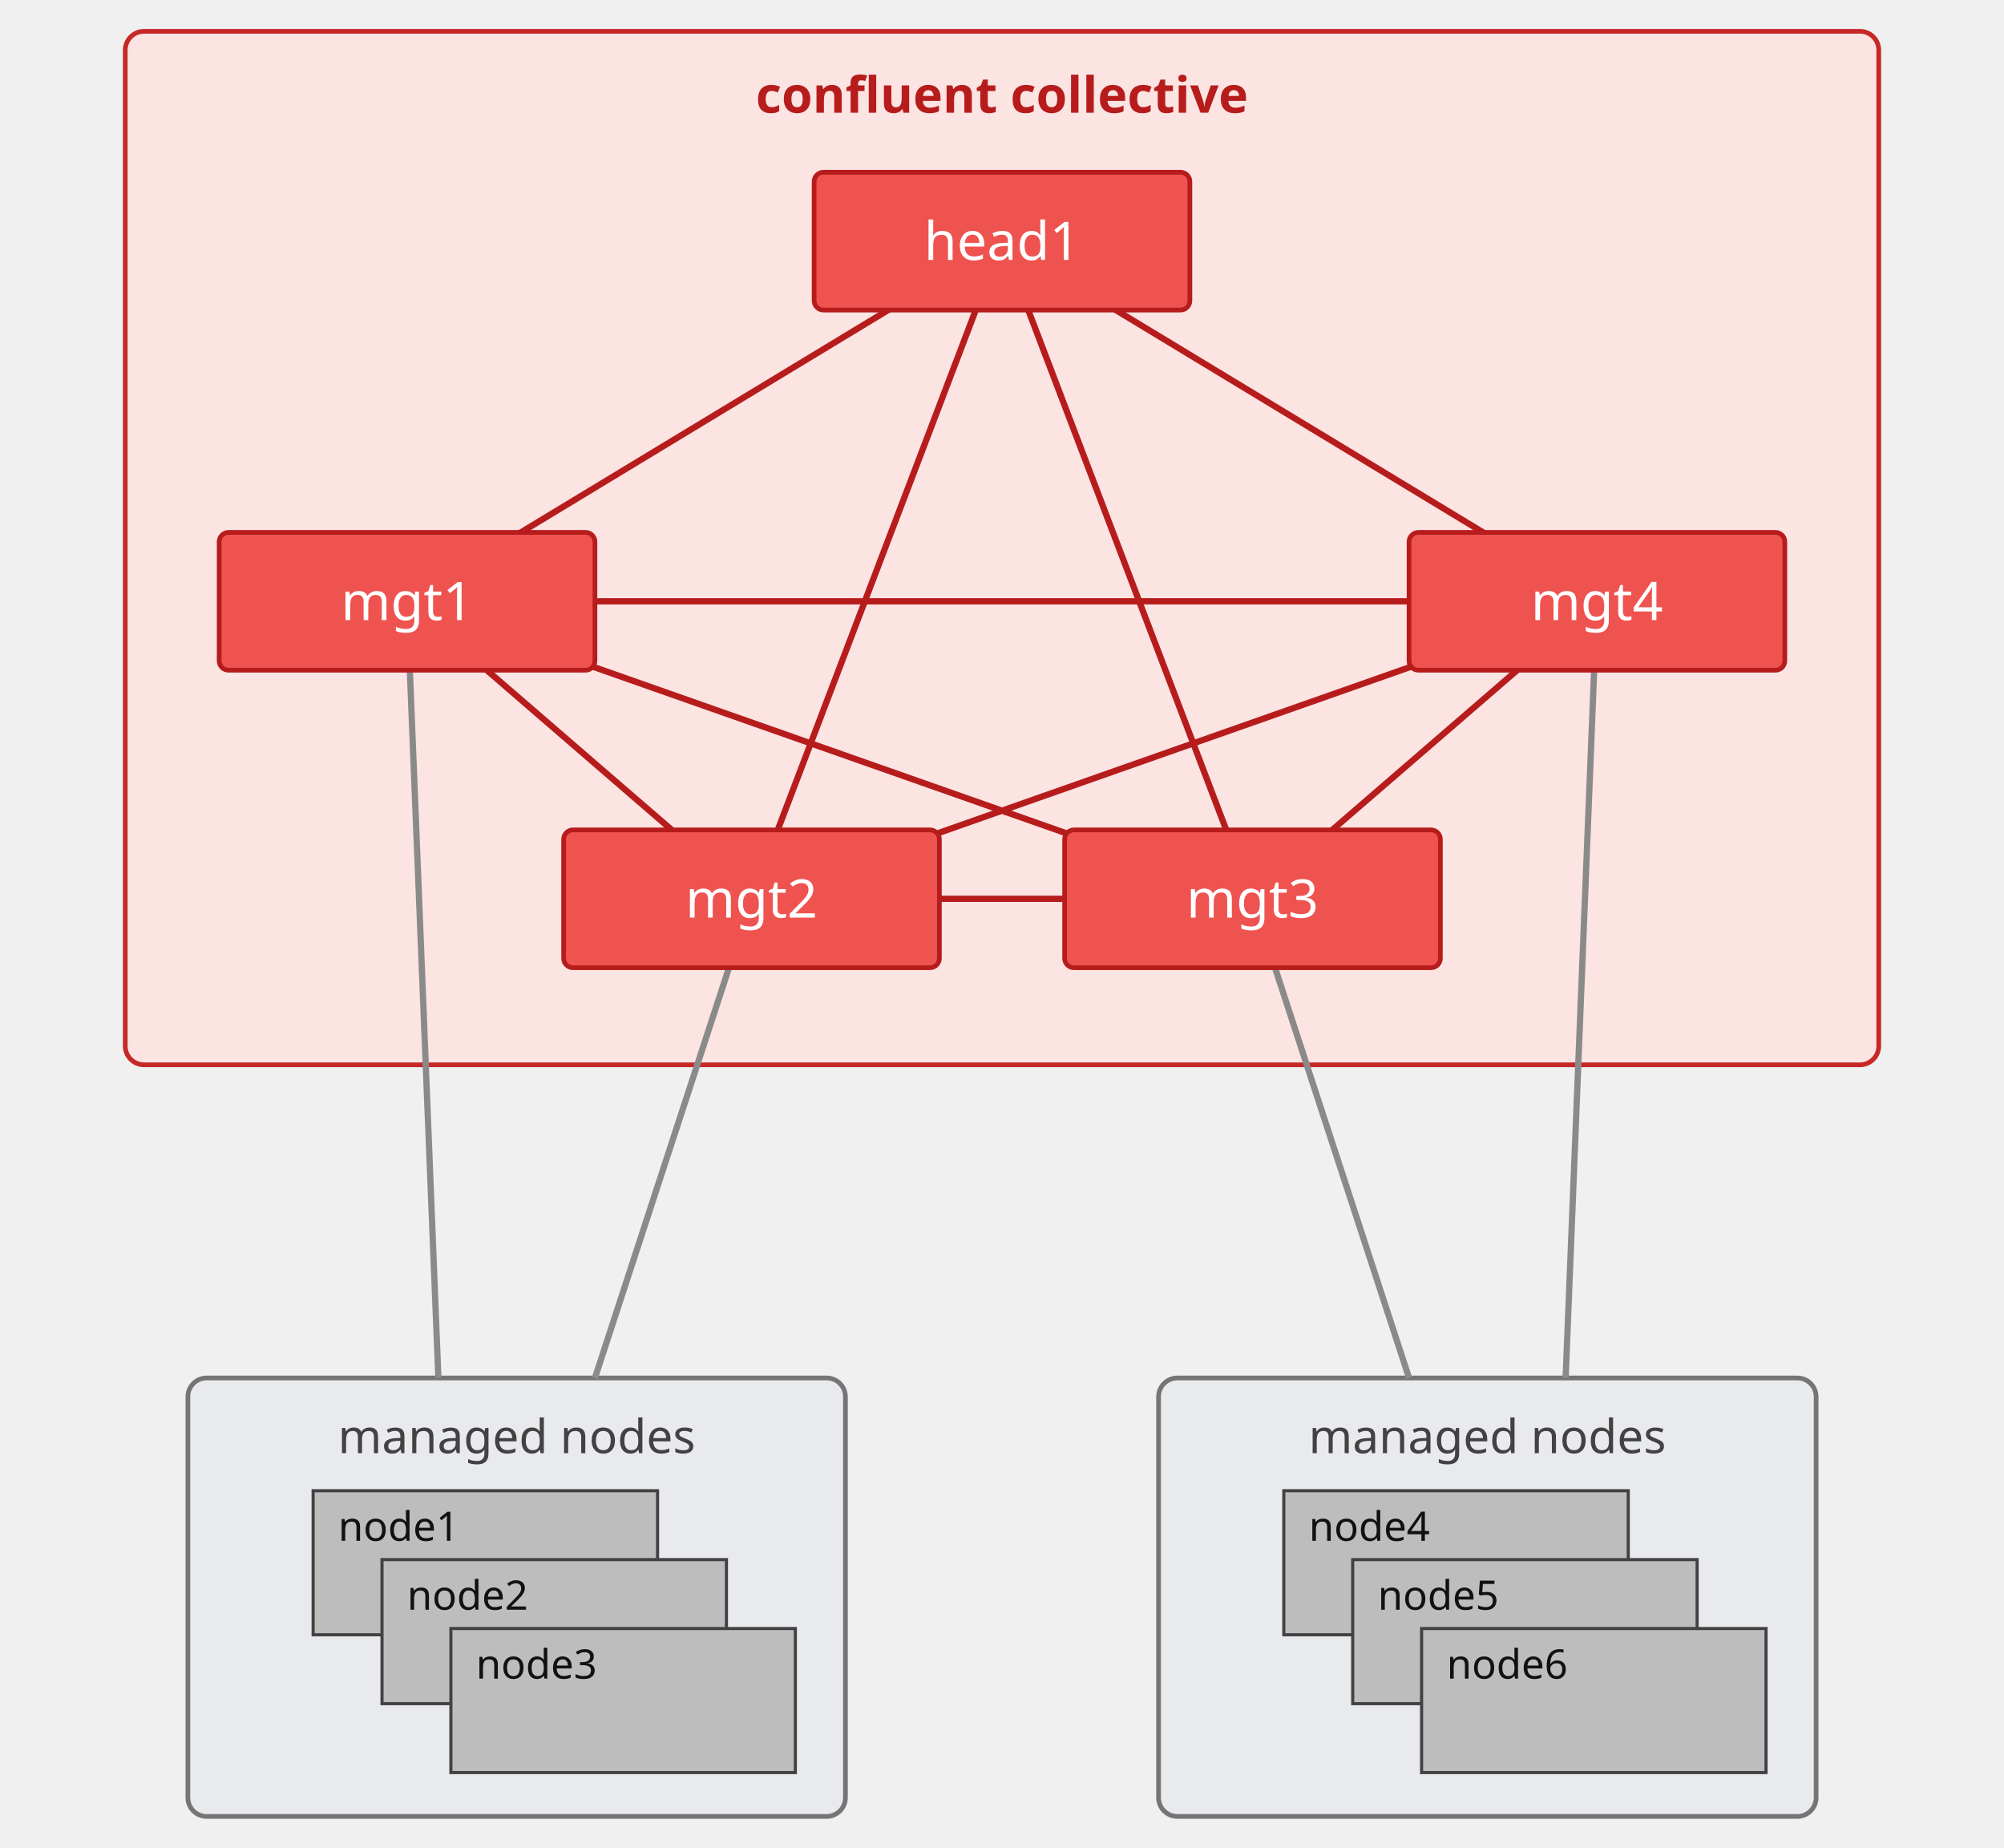
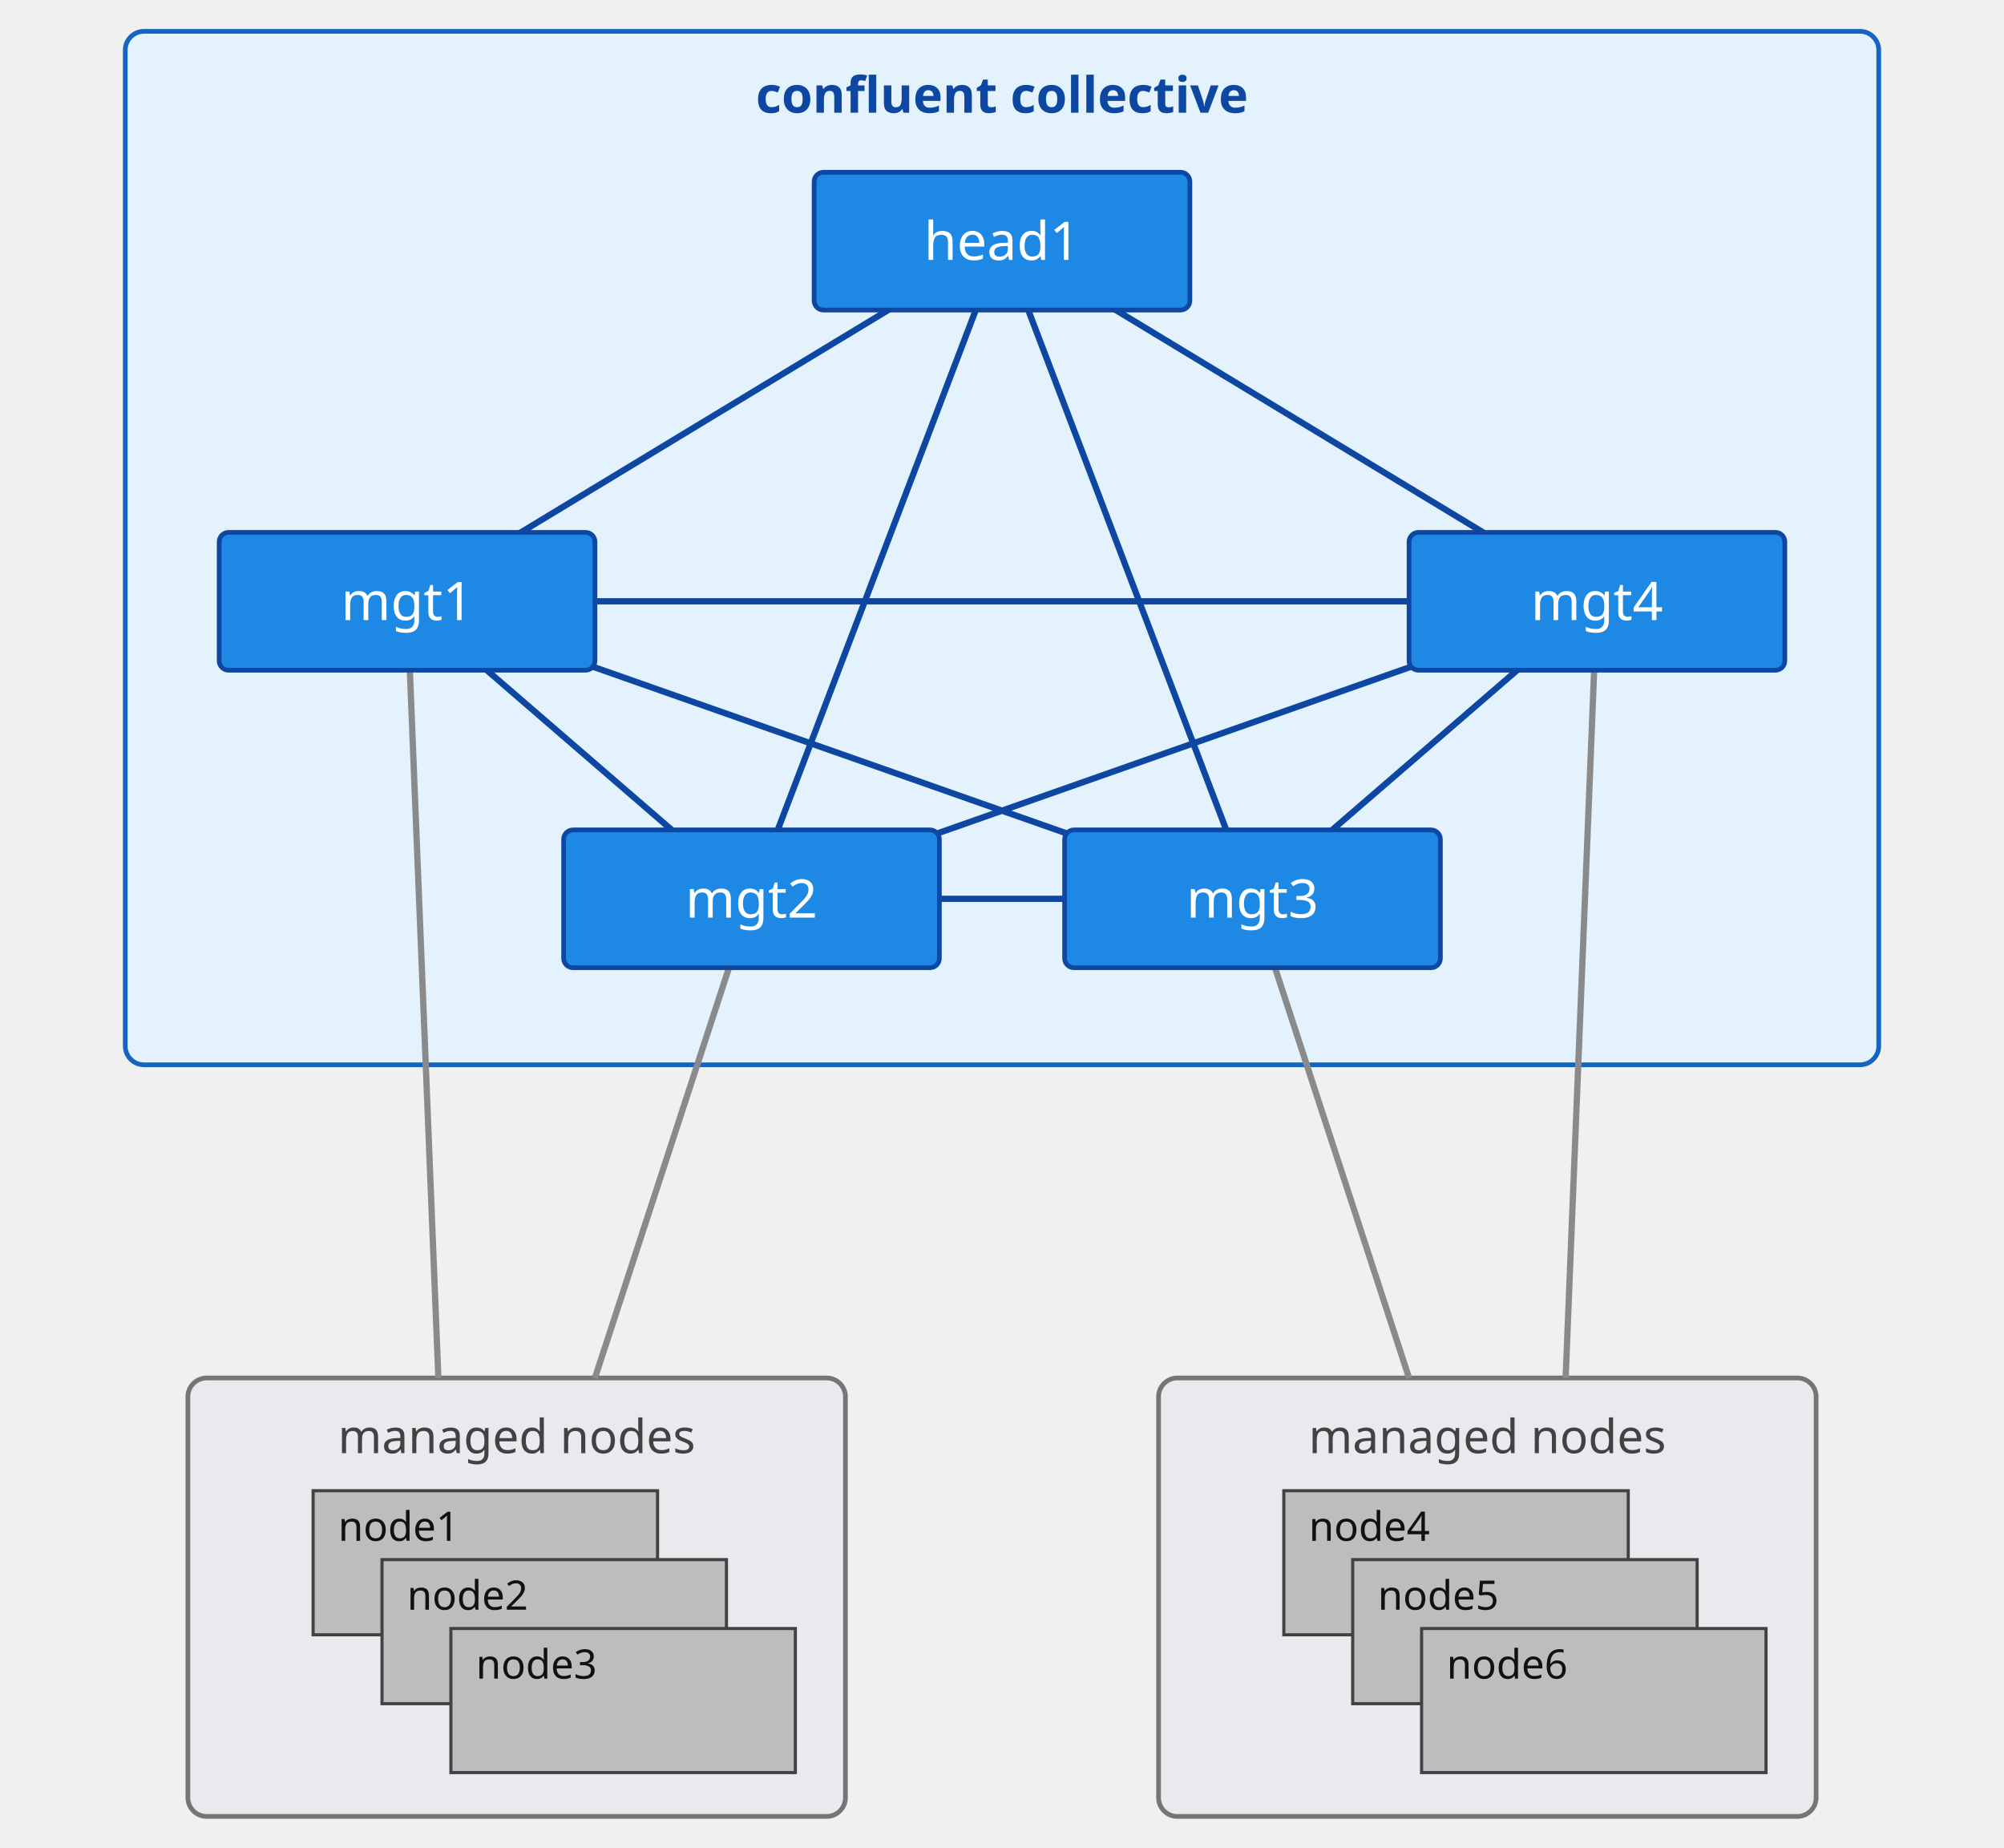
- <svg xmlns="http://www.w3.org/2000/svg" width="640" height="590" viewBox="0 0 640 590" font-family="system-ui, sans-serif">
-   <rect x="40" y="10" width="560" height="330" rx="6" fill="#fbe4e2" stroke="#c62828" stroke-width="1.5" />
-   <text x="320" y="36" text-anchor="middle" font-size="16" font-weight="bold" fill="#b71c1c">confluent collective</text>
+ <svg xmlns="http://www.w3.org/2000/svg" class="cf-diagram" role="img" aria-label="Redundant hierarchy" width="640" height="590" viewBox="0 0 640 590" font-family="system-ui, sans-serif">
+   <rect class="cf-f-tint cf-s-border" x="40" y="10" width="560" height="330" rx="6" fill="#e3f2fd" stroke="#1565c0" stroke-width="1.5" />
+   <text class="cf-f-dark" x="320" y="36" text-anchor="middle" font-size="16" font-weight="bold" fill="#0d47a1">confluent collective</text>
  <rect x="60" y="440" width="210" height="140" rx="6" fill="#e8eaed" stroke="#757575" stroke-width="1.5" />
  <text x="165" y="464" text-anchor="middle" font-size="15" fill="#424242">managed nodes</text>
  <rect x="370" y="440" width="210" height="140" rx="6" fill="#e8eaed" stroke="#757575" stroke-width="1.5" />
  <text x="475" y="464" text-anchor="middle" font-size="15" fill="#424242">managed nodes</text>
  <g stroke="#8a8a8a" stroke-width="2">
    <line x1="130" y1="192" x2="140" y2="440" />
    <line x1="240" y1="287" x2="190" y2="440" />
    <line x1="400" y1="287" x2="450" y2="440" />
    <line x1="510" y1="192" x2="500" y2="440" />
  </g>
-   <g stroke="#b71c1c" stroke-width="2">
+   <g class="cf-s-dark" stroke="#0d47a1" stroke-width="2">
    <line x1="320" y1="77" x2="130" y2="192" />
    <line x1="320" y1="77" x2="240" y2="287" />
    <line x1="320" y1="77" x2="400" y2="287" />
    <line x1="320" y1="77" x2="510" y2="192" />
    <line x1="130" y1="192" x2="240" y2="287" />
    <line x1="130" y1="192" x2="400" y2="287" />
    <line x1="130" y1="192" x2="510" y2="192" />
    <line x1="240" y1="287" x2="400" y2="287" />
    <line x1="240" y1="287" x2="510" y2="192" />
    <line x1="400" y1="287" x2="510" y2="192" />
  </g>
  <g font-size="17" fill="#ffffff">
-     <rect x="260" y="55" width="120" height="44" rx="3" fill="#ef5350" stroke="#b71c1c" stroke-width="1.5" />
+     <rect class="cf-f-main cf-s-dark" x="260" y="55" width="120" height="44" rx="3" fill="#1e88e5" stroke="#0d47a1" stroke-width="1.5" />
    <text x="320" y="83" text-anchor="middle">head1</text>
-     <rect x="70" y="170" width="120" height="44" rx="3" fill="#ef5350" stroke="#b71c1c" stroke-width="1.5" />
+     <rect class="cf-f-main cf-s-dark" x="70" y="170" width="120" height="44" rx="3" fill="#1e88e5" stroke="#0d47a1" stroke-width="1.5" />
    <text x="130" y="198" text-anchor="middle">mgt1</text>
-     <rect x="450" y="170" width="120" height="44" rx="3" fill="#ef5350" stroke="#b71c1c" stroke-width="1.5" />
+     <rect class="cf-f-main cf-s-dark" x="450" y="170" width="120" height="44" rx="3" fill="#1e88e5" stroke="#0d47a1" stroke-width="1.5" />
    <text x="510" y="198" text-anchor="middle">mgt4</text>
-     <rect x="180" y="265" width="120" height="44" rx="3" fill="#ef5350" stroke="#b71c1c" stroke-width="1.5" />
+     <rect class="cf-f-main cf-s-dark" x="180" y="265" width="120" height="44" rx="3" fill="#1e88e5" stroke="#0d47a1" stroke-width="1.5" />
    <text x="240" y="293" text-anchor="middle">mgt2</text>
-     <rect x="340" y="265" width="120" height="44" rx="3" fill="#ef5350" stroke="#b71c1c" stroke-width="1.5" />
+     <rect class="cf-f-main cf-s-dark" x="340" y="265" width="120" height="44" rx="3" fill="#1e88e5" stroke="#0d47a1" stroke-width="1.5" />
    <text x="400" y="293" text-anchor="middle">mgt3</text>
  </g>
  <g font-size="13" fill="#111111">
    <rect x="100" y="476" width="110" height="46" fill="#bdbdbd" stroke="#424242" />
    <text x="108" y="492">node1</text>
    <rect x="122" y="498" width="110" height="46" fill="#bdbdbd" stroke="#424242" />
    <text x="130" y="514">node2</text>
    <rect x="144" y="520" width="110" height="46" fill="#bdbdbd" stroke="#424242" />
    <text x="152" y="536">node3</text>
    <rect x="410" y="476" width="110" height="46" fill="#bdbdbd" stroke="#424242" />
    <text x="418" y="492">node4</text>
    <rect x="432" y="498" width="110" height="46" fill="#bdbdbd" stroke="#424242" />
    <text x="440" y="514">node5</text>
    <rect x="454" y="520" width="110" height="46" fill="#bdbdbd" stroke="#424242" />
    <text x="462" y="536">node6</text>
  </g>
</svg>
